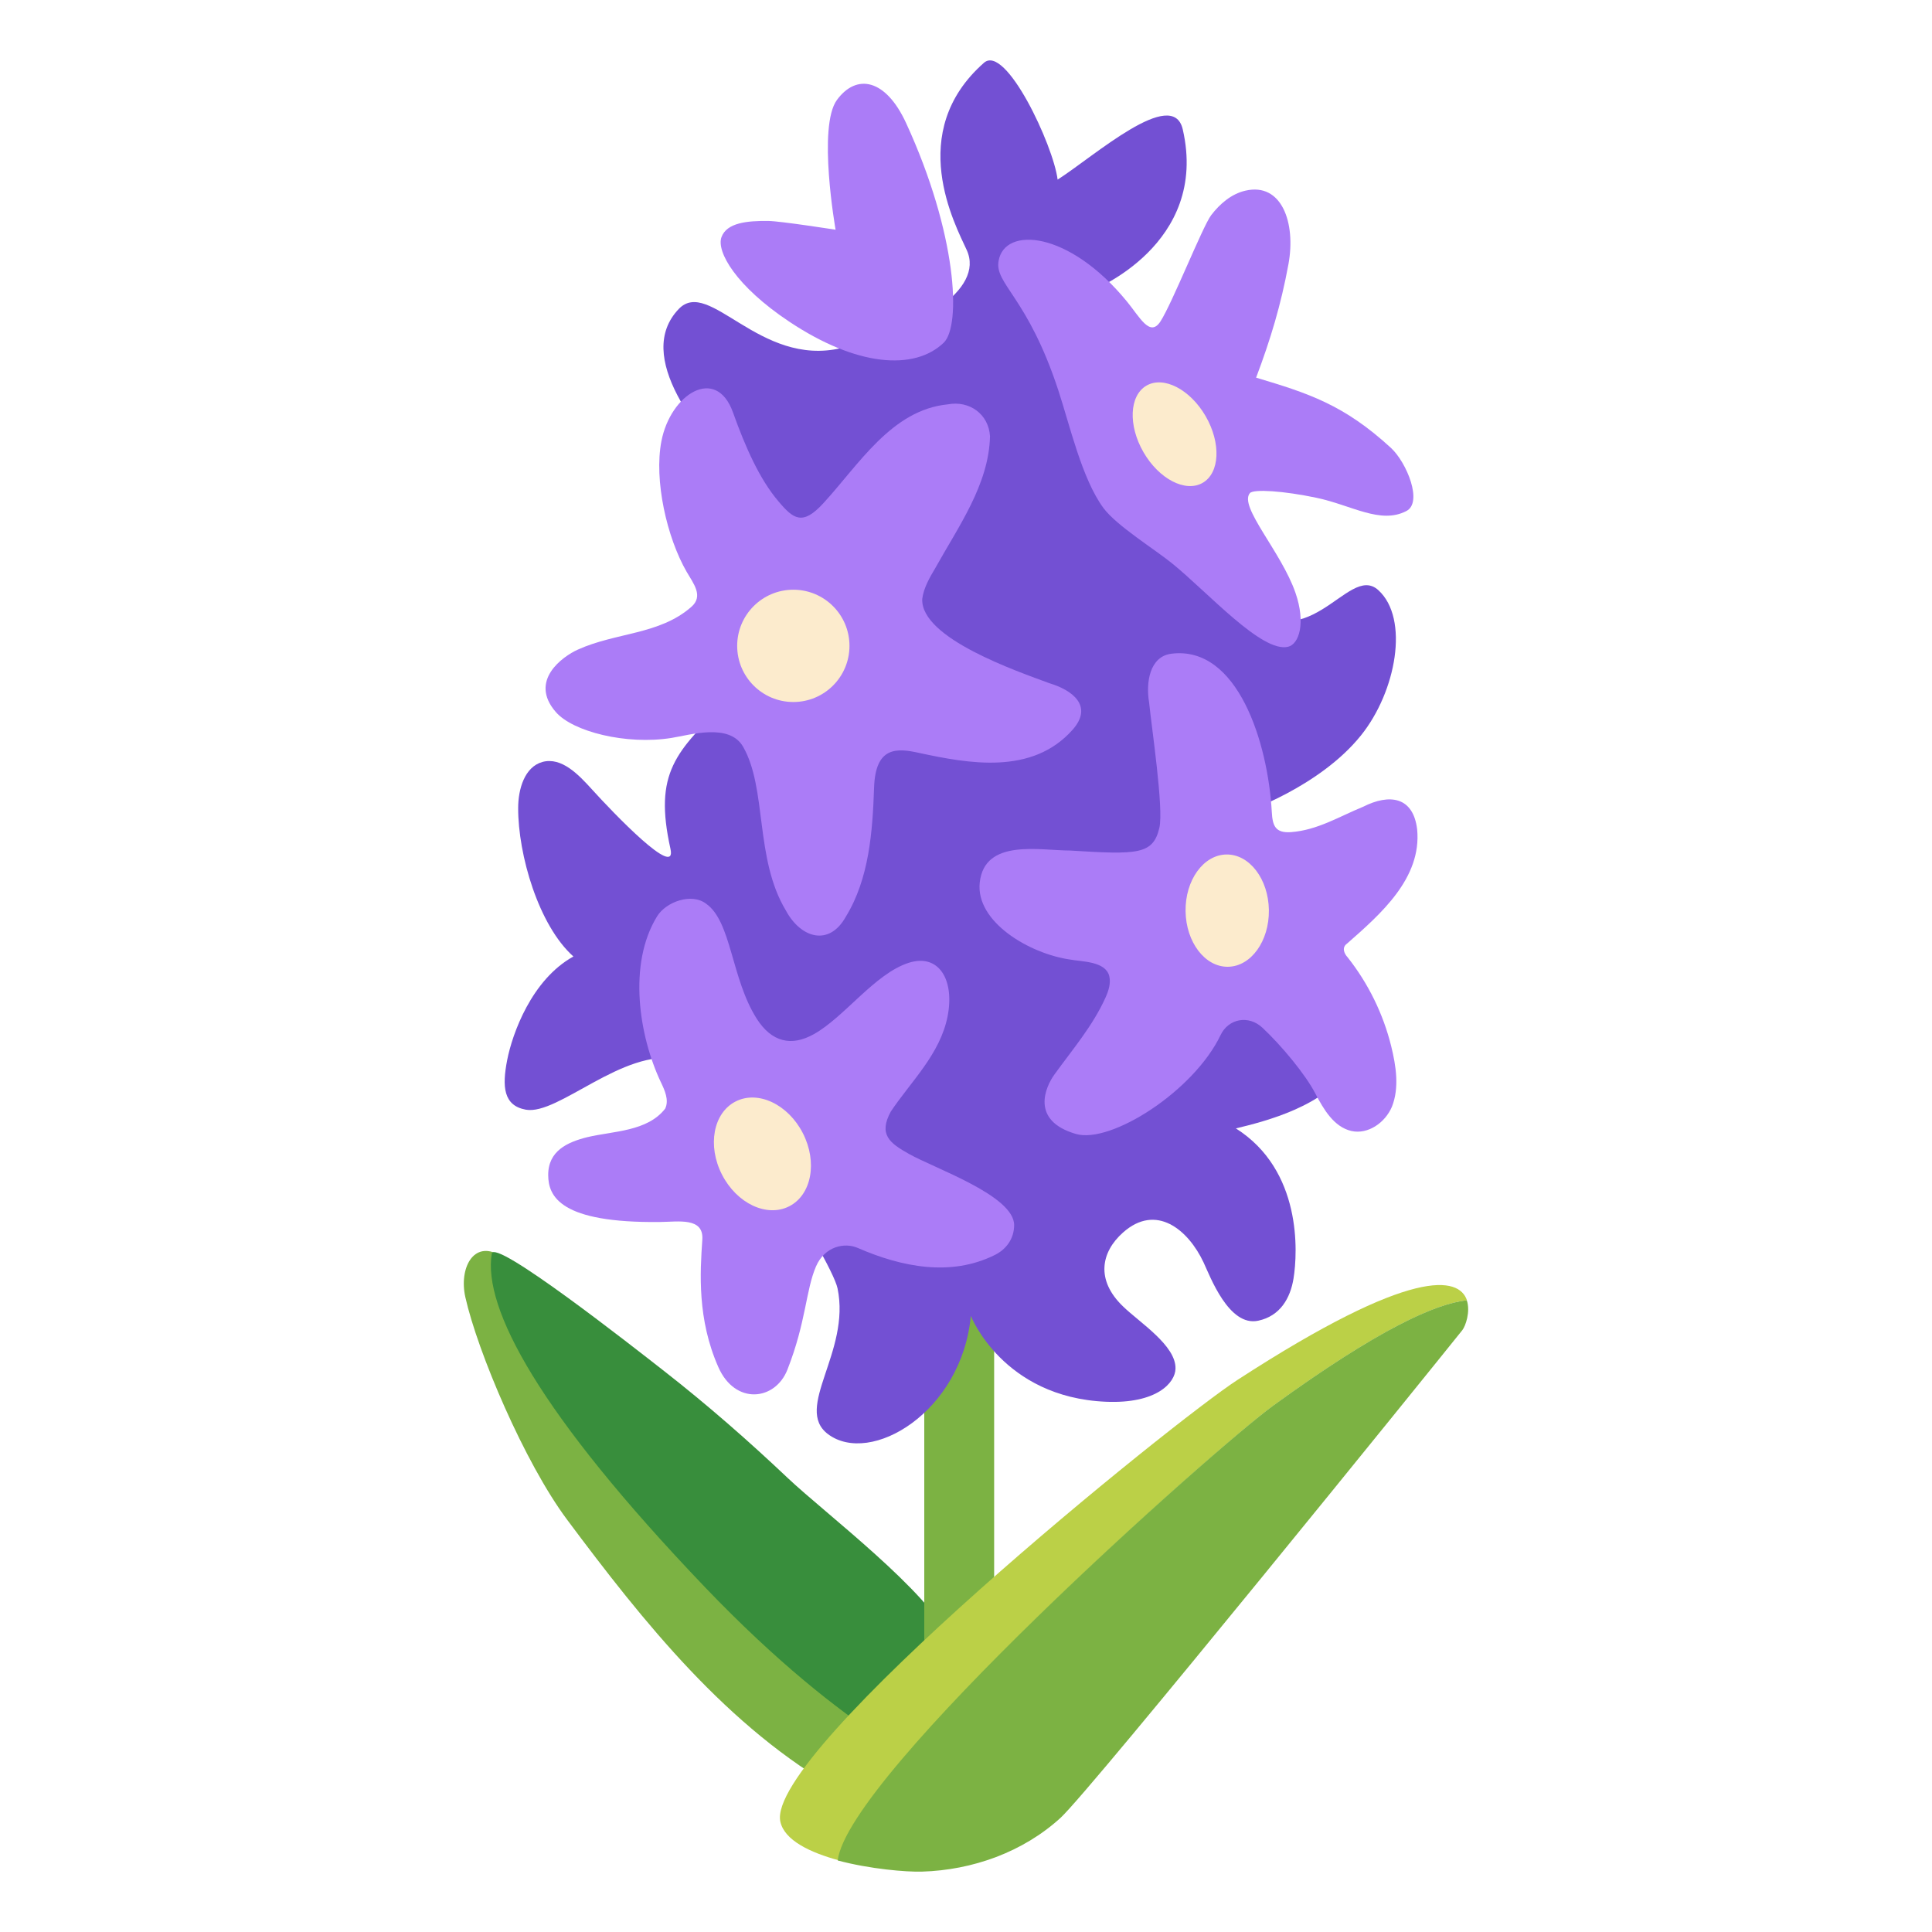
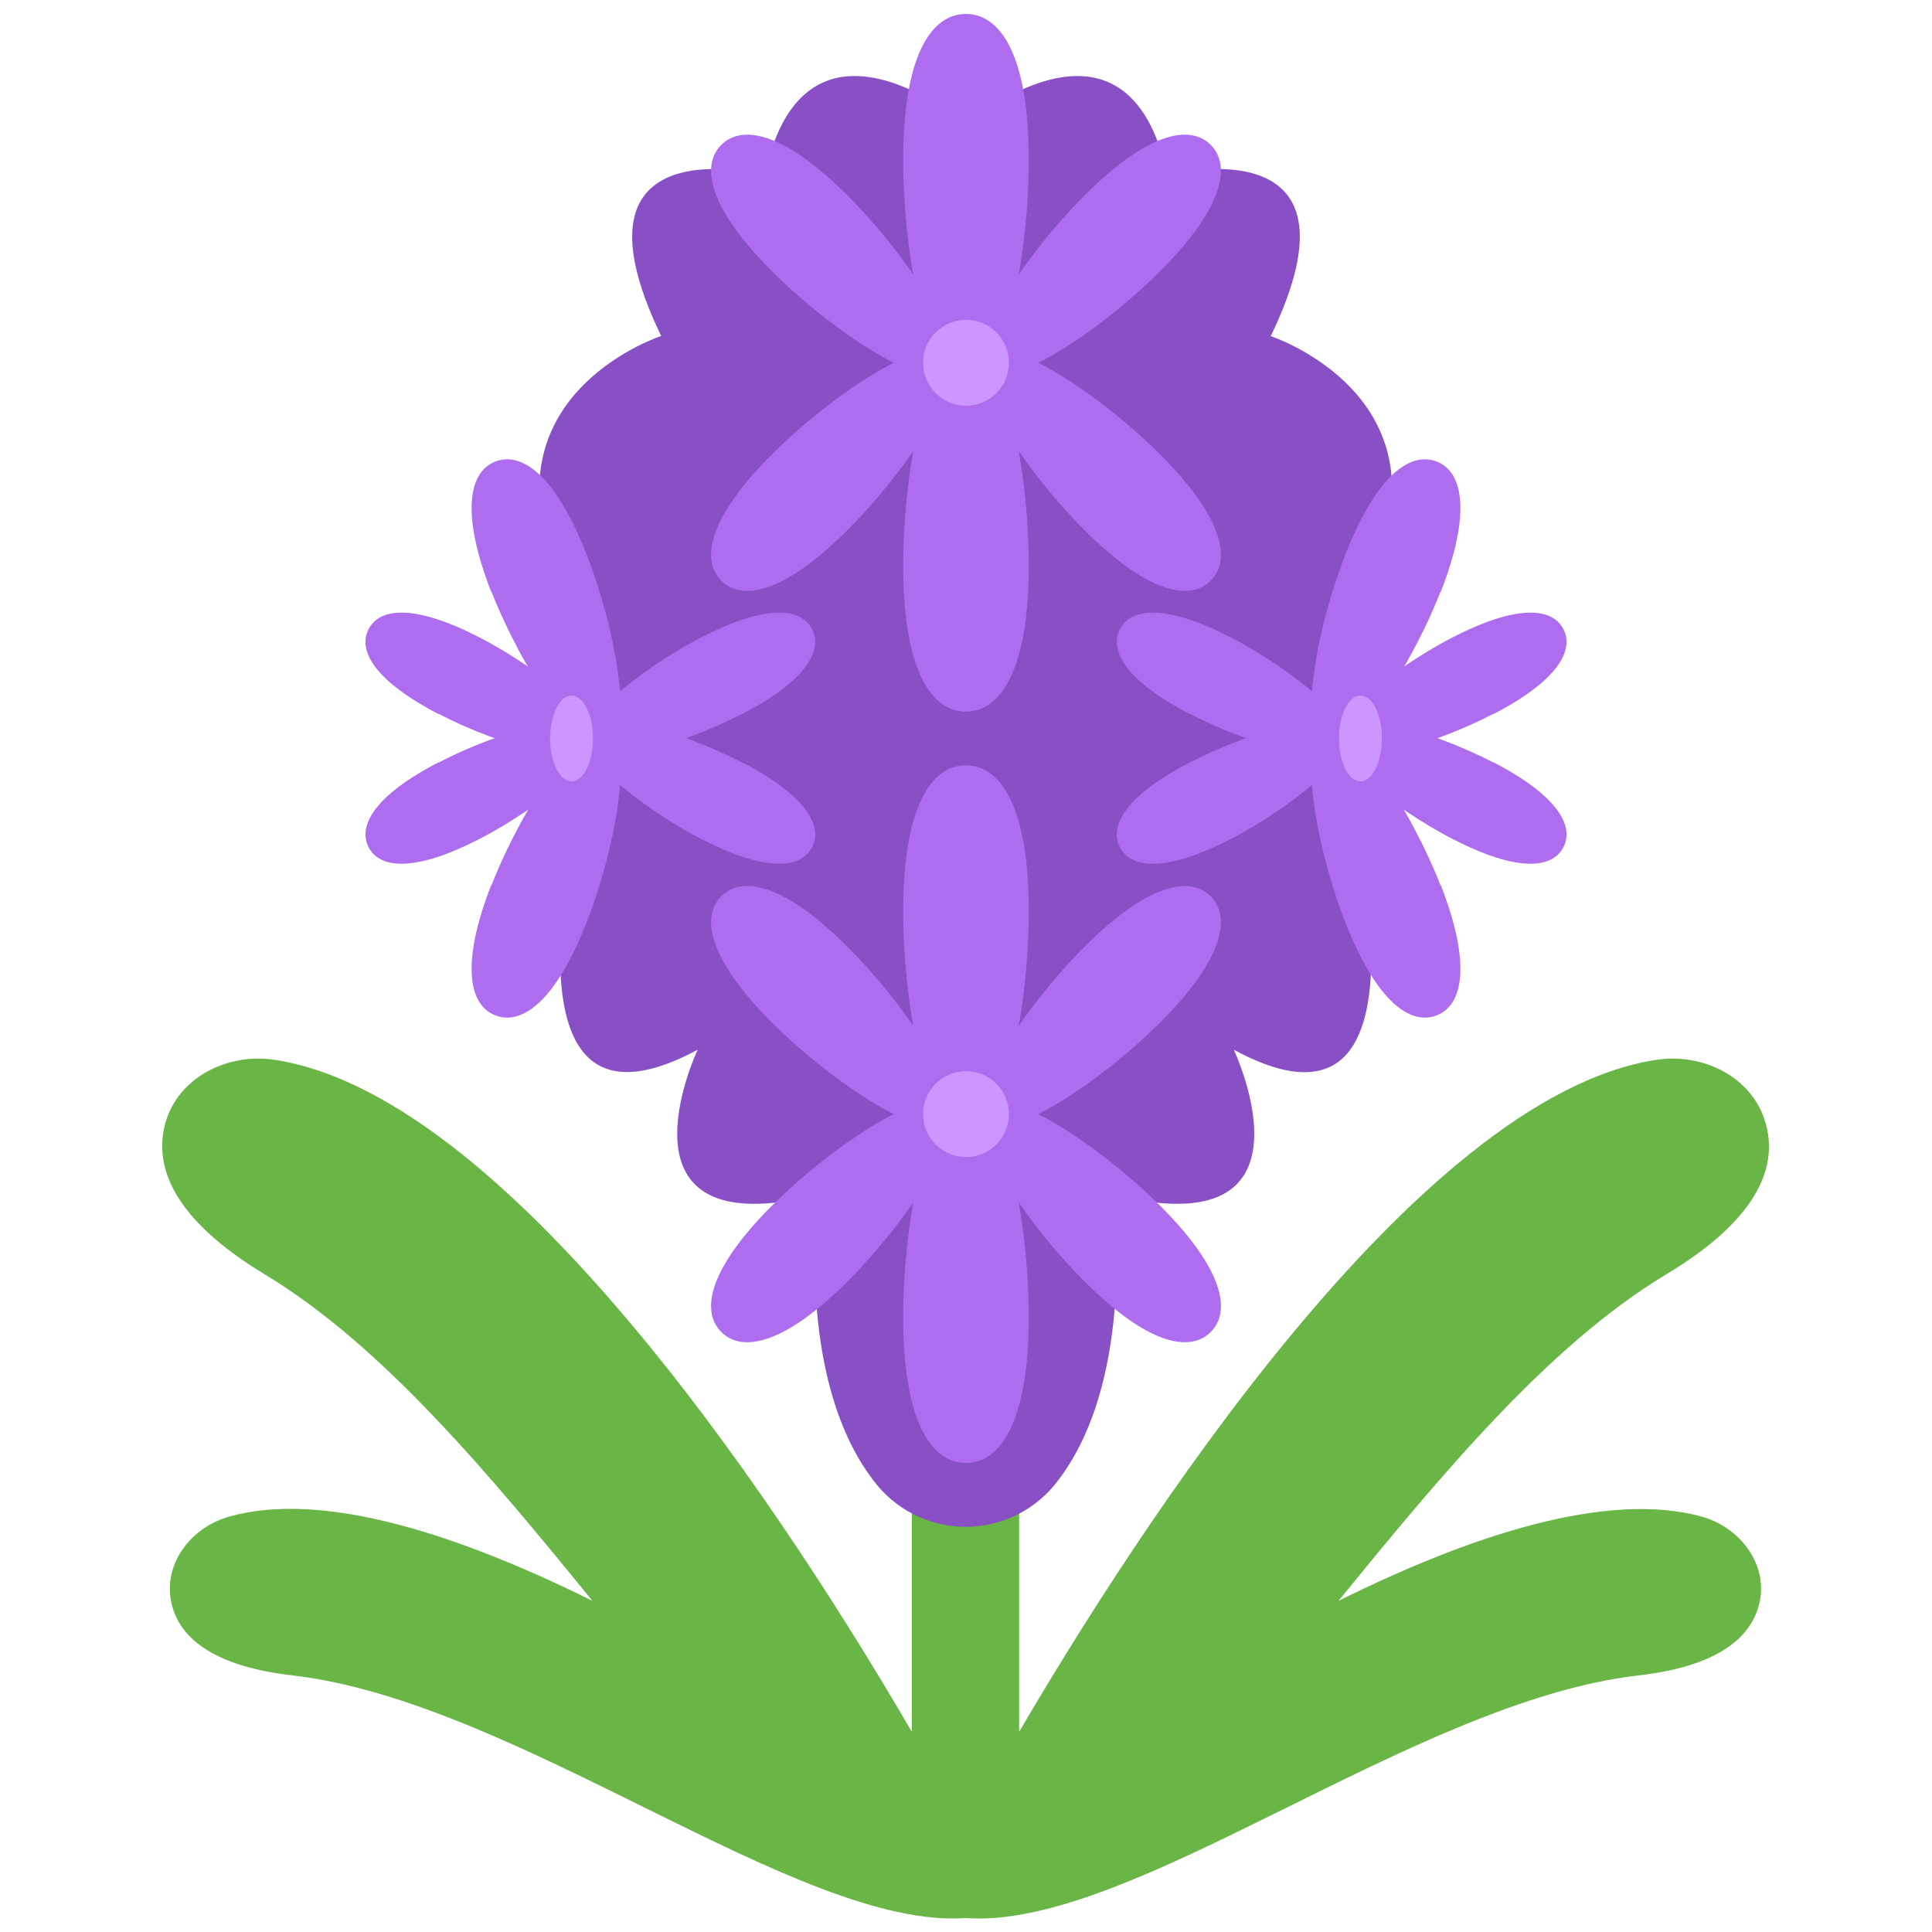
- <svg xmlns="http://www.w3.org/2000/svg" xml:space="preserve" style="enable-background:new 0 0 128 128" viewBox="0 0 128 128">
-   <path d="M33.08 83.15c5.87 3.39 27.98 20.15 32.44 31.51 1.58 4.01-2.9 7.89-9.83 4.01-7.48-4.19-13.07-11.22-18.12-17.99-2.82-3.78-5.93-11.12-6.74-14.74-.43-1.93.55-3.77 2.25-2.79z" style="fill:#7cb243" />
-   <path d="m62.68 117.54.26-8.9c-1.32-3.13-8.31-8.41-10.73-10.7-2.62-2.48-5.34-4.86-8.18-7.08-2.26-1.77-11.28-8.84-11.45-7.8-.59 3.59 3.07 10.53 14.13 22.1 9.57 10 15.97 12.38 15.97 12.38z" style="fill:#388e3c" />
-   <path d="M63.55 77.53V115" style="fill:none;stroke:#7cb243;stroke-width:4.629;stroke-miterlimit:10" />
-   <path d="M84.37 93.12c6.96-5.06 10.77-6.76 12.82-6.97-.52-1.55-3.53-2.3-15.2 5.27-4.19 2.71-31.31 24.63-30.29 29.27.27 1.24 1.98 2.05 3.9 2.57.67-5.67 24.89-27.32 28.77-30.14z" style="fill:#bbd047" />
-   <path d="M97.18 86.15c-2.05.21-5.86 1.91-12.82 6.97-3.88 2.82-28.18 24.47-28.86 30.14 2.13.57 4.54.77 5.58.74 3.35-.1 6.69-1.29 9.18-3.56 2.02-1.85 24.63-29.82 26.62-32.31.22-.28.55-1.23.3-1.98z" style="fill:#7cb243" />
-   <path d="M82.42 53.83s4.98-1.66 7.75-5.11c2.33-2.9 3.22-7.73 1.15-9.62-2.07-1.89-4.71 5.22-9.58.3-.36-.37-9.37-20.17-9.37-20.17s7.75-3.02 5.99-10.66c-.66-2.87-5.88 1.79-8.29 3.33-.28-2.27-3.44-9.01-4.88-7.74-5.23 4.61-1.9 10.74-1.14 12.41 1.2 2.64-3.26 5.3-8.31 6.49-5.43 1.28-8.75-4.7-10.77-2.59-2.97 3.11 1.19 8.21 4.6 11.75 0 0 2 11.06-1.3 14.19-3.54 3.36-4.96 4.81-3.85 9.83.45 2.04-3.78-2.37-5.21-3.95-.88-.97-2-2.15-3.27-1.81-1.19.33-1.61 1.81-1.61 3.05-.01 3.09 1.35 7.78 3.66 9.84-2.77 1.53-4.05 5.12-4.39 6.87s-.25 3.01 1.24 3.28c2.15.38 6.42-4.07 10.09-3.36 2.02.39 10.14 13.2 10.56 15.2.88 4.22-2.92 7.92-.64 9.65 2.82 2.13 8.87-1.45 9.47-7.83 0 0 2.11 5.4 8.96 5.69 3.36.14 4.58-1.26 4.6-2.19.04-1.54-2.37-3.05-3.48-4.13-1.82-1.75-1.45-3.6 0-4.89 2.2-1.96 4.32-.19 5.34 1.98.43.91 1.67 4.28 3.62 3.86 1.46-.31 2.13-1.5 2.34-2.8.28-1.74.56-7.17-3.82-9.94 1.96-.47 6-1.5 7.52-4.1.37-.58-6.98-16.83-6.98-16.83z" style="fill:#7350d3" />
-   <path d="M71.06 48.35c1.41-1.59-.05-2.64-1.52-3.08-2.1-.78-8.54-2.97-8.44-5.58.09-.74.5-1.44.87-2.06 1.51-2.72 3.55-5.53 3.62-8.73-.09-1.47-1.37-2.38-2.8-2.11-3.73.37-5.9 4.01-8.25 6.56-1.37 1.49-1.97 1.05-2.97-.14-1.25-1.47-2.18-3.57-3.01-5.89-1.12-3.12-4.14-1.21-4.74 1.91-.5 2.58.36 6.38 1.67 8.65.45.78 1.14 1.61.31 2.33-2.11 1.85-4.98 1.68-7.52 2.83-1 .45-3.27 2.06-1.45 4.14 1.12 1.29 4.65 2.19 7.66 1.71 1.24-.2 3.83-1 4.74.58 1.6 2.78.76 7.42 2.84 10.86.98 1.82 2.86 2.4 3.97.4 1.54-2.51 1.77-5.61 1.87-8.55.09-2.72 1.49-2.63 2.97-2.3 3.26.7 7.49 1.5 10.18-1.53z" style="fill:#ab7cf7" />
-   <path d="M67.19 81.18c.02-1.96-5.25-3.76-6.97-4.73-1.26-.71-2.04-1.27-1.2-2.81 1.34-2 3.26-3.79 3.76-6.3.48-2.44-.59-4.19-2.58-3.55-2.24.72-4.25 3.59-6.27 4.72-1.51.85-2.81.52-3.79-1.01-1.7-2.67-1.67-6.43-3.35-7.62-.97-.75-2.66-.13-3.25.82-1.96 3.17-1.2 7.93.23 10.97.27.56.57 1.21.3 1.78-1.18 1.52-3.43 1.48-5.16 1.89-1.32.33-2.6.91-2.59 2.52.01 1.4.79 3.18 7.41 3.1 1.21-.01 2.91-.33 2.8 1.18-.15 2.18-.34 5.26 1.06 8.43 1.11 2.53 3.77 2.24 4.58.17 1.24-3.16 1.21-5.25 1.89-6.83.58-1.35 1.91-1.61 2.77-1.23 2.94 1.28 6.17 1.9 9.05.48.77-.37 1.3-1.07 1.31-1.98zM92.16 29.68c-3.13-2.88-5.5-3.63-8.94-4.66.96-2.54 1.65-4.84 2.14-7.5.51-2.75-.44-5.44-2.84-4.89-.93.21-1.7.87-2.28 1.63-.57.76-2.58 5.84-3.36 7.04-.7 1.07-1.37-.3-2.23-1.34-3.85-4.69-8.09-4.97-8.49-2.68-.28 1.54 1.92 2.37 3.96 8.59.75 2.28 1.56 5.85 2.98 7.78.87 1.18 3.42 2.75 4.56 3.68 2.4 1.95 5.95 5.94 7.68 5.52.73-.18 1.18-1.57.49-3.57-.93-2.71-3.78-5.73-3.02-6.61.24-.28 2.23-.15 4.41.31 2.33.49 4.23 1.77 5.95.88 1.11-.56.04-3.2-1.01-4.18zM92.17 69.31c-.53-2.14-1.52-4.16-2.89-5.89-.25-.27-.38-.66-.04-.9 2.22-1.95 4.96-4.33 4.65-7.57-.26-2.18-1.84-2.38-3.58-1.5-1.61.66-3.03 1.55-4.77 1.68-1.06.08-1.23-.44-1.28-1.33-.25-4.57-2.25-11.04-6.65-10.49-1.45.18-1.7 1.92-1.48 3.22.16 1.62.98 7.05.68 8.32-.42 1.77-1.42 1.78-5.91 1.5-2.02 0-5.67-.81-5.99 2.12-.28 2.61 3.29 4.71 5.97 5.1.78.15 2.35.1 2.61 1.09.12.49-.05 1-.26 1.46-.84 1.86-2.19 3.43-3.38 5.08-.56.78-1.63 3.04 1.44 3.93 2.3.66 7.8-2.83 9.58-6.56.51-1.07 1.84-1.35 2.77-.48 1.26 1.18 2.84 3.08 3.5 4.35.55 1.05 1.23 2.22 2.39 2.49 1.11.25 2.25-.56 2.69-1.61.5-1.26.27-2.71-.05-4.01zM60.03 8.15c-1.35-2.93-3.28-3.3-4.58-1.53s-.09 8.6-.09 8.6-3.64-.57-4.44-.58c-1.44-.02-2.77.12-3.12 1.07-.35.96.96 3.25 4.49 5.6 4.47 2.98 8.28 3.26 10.23 1.4 1.18-1.13.88-7.24-2.49-14.56z" style="fill:#ab7cf7" />
-   <circle cx="52.56" cy="42.79" r="3.72" style="fill:#fcebcd" />
-   <ellipse cx="77.82" cy="28.77" rx="2.38" ry="3.72" style="fill:#fcebcd" transform="rotate(-30 77.817 28.771)" />
-   <ellipse cx="50.51" cy="76.45" rx="3.01" ry="3.9" style="fill:#fcebcd" transform="rotate(-27.111 50.507 76.444)" />
-   <ellipse cx="81.31" cy="60.33" rx="2.76" ry="3.72" style="fill:#fcebcd" transform="rotate(-.81 81.419 60.557)" />
+ <svg xmlns="http://www.w3.org/2000/svg" viewBox="0 0 36 36">
+   <path fill="#69b546" d="M31.71 28.26c-1.78-.49-4.33.36-6.77 1.57 1.9-2.33 3.91-4.76 6.1-6.08 1.82-1.09 2.07-2.09 1.86-2.82-.24-.86-1.17-1.32-2.05-1.18-4.49.7-9.71 8.85-11.86 12.52v-5.53h-2v5.53c-2.14-3.68-7.36-11.82-11.86-12.52-.88-.14-1.81.32-2.05 1.18-.2.73.05 1.73 1.86 2.82 2.19 1.32 4.2 3.75 6.1 6.08-2.44-1.21-5-2.07-6.77-1.57-.68.19-1.2.83-1.09 1.53.09.59.6 1.24 2.28 1.43 4.21.49 9.43 4.74 12.53 4.52 3.1.23 8.32-4.03 12.53-4.52 1.68-.19 2.18-.84 2.28-1.43.11-.7-.41-1.34-1.09-1.53Z" />
+   <path fill="#894fc4" d="M23.68 6.26c1.93-4-1.93-3-1.93-3C21-.24 18 2.32 18 2.32s-3-2.56-3.75.94c0 0-3.86-1-1.93 3 0 0-3.07 1-2.07 4l.82 3.68S8.75 21.85 13 19.56c0 0-1.75 3.7 2.25 2.7 0 0-.46 3.38 1.02 5.32a2.145 2.145 0 0 0 3.45 0c1.48-1.94 1.02-5.32 1.02-5.32 4 1 2.25-2.7 2.25-2.7 4.25 2.3 1.93-5.62 1.93-5.62l.82-3.68c1-3-2.07-4-2.07-4Z" />
+   <path fill="#ae6dee" d="M19.17 2.98c0 1.93-.52 4.28-1.17 4.28s-1.17-2.34-1.17-4.28S17.35.26 18 .26s1.17.79 1.17 2.72" />
+   <path fill="#ae6dee" d="M19.17 10.54c0-1.93-.52-4.28-1.17-4.28s-1.17 2.34-1.17 4.28.52 2.72 1.17 2.72 1.17-.79 1.17-2.72" />
+   <path fill="#ae6dee" d="M21.62 5.05c-1.17 1.17-2.9 2.27-3.29 1.88s.71-2.12 1.88-3.29 1.96-1.33 2.35-.94.23 1.18-.94 2.35" />
+   <path fill="#ae6dee" d="M21.62 8.47c-1.17-1.17-2.9-2.27-3.29-1.88s.71 2.12 1.88 3.29 1.96 1.33 2.35.94.23-1.18-.94-2.35m-7.24-3.42c1.17 1.17 2.9 2.27 3.29 1.88s-.71-2.12-1.88-3.29-1.96-1.33-2.35-.94-.23 1.18.94 2.35Z" />
+   <path fill="#ae6dee" d="M14.38 8.47c1.17-1.17 2.9-2.27 3.29-1.88s-.71 2.12-1.88 3.29-1.96 1.33-2.35.94-.23-1.18.94-2.35Z" />
+   <circle cx="18" cy="6.76" r=".8" fill="#cd95ff" />
+   <path fill="#ae6dee" d="M19.17 16.98c0 1.93-.52 4.28-1.17 4.28s-1.17-2.34-1.17-4.28.52-2.72 1.17-2.72 1.17.79 1.17 2.72" />
+   <path fill="#ae6dee" d="M19.17 24.54c0-1.93-.52-4.28-1.17-4.28s-1.17 2.34-1.17 4.28.52 2.72 1.17 2.72 1.17-.79 1.17-2.72" />
+   <path fill="#ae6dee" d="M21.62 19.05c-1.17 1.17-2.9 2.27-3.29 1.88s.71-2.12 1.88-3.29 1.96-1.33 2.35-.94.23 1.18-.94 2.35" />
+   <path fill="#ae6dee" d="M21.62 22.47c-1.17-1.17-2.9-2.27-3.29-1.88s.71 2.12 1.88 3.29 1.96 1.33 2.35.94.23-1.18-.94-2.35m-7.24-3.42c1.17 1.17 2.9 2.27 3.29 1.88s-.71-2.12-1.88-3.29-1.96-1.33-2.35-.94-.23 1.18.94 2.35Z" />
+   <path fill="#ae6dee" d="M14.38 22.47c1.17-1.17 2.9-2.27 3.29-1.88s-.71 2.12-1.88 3.29-1.96 1.33-2.35.94-.23-1.18.94-2.35Z" />
+   <circle cx="18" cy="20.76" r=".8" fill="#cd95ff" />
+   <path fill="#ae6dee" d="M22.17 13.3c1.19.62 2.8 1.04 3.01.65s-1.07-1.47-2.26-2.08-1.84-.55-2.05-.15.11.97 1.31 1.59Z" />
+   <path fill="#ae6dee" d="M22.17 14.21c1.19-.62 2.8-1.04 3.01-.65s-1.07 1.47-2.26 2.08-1.84.55-2.05.15.11-.97 1.31-1.59Z" />
+   <path fill="#ae6dee" d="M27.83 13.3c-1.19.62-2.8 1.04-3.01.65s1.07-1.47 2.26-2.08 1.84-.55 2.05-.15-.11.97-1.31 1.59Z" />
+   <path fill="#ae6dee" d="M27.83 14.21c-1.19-.62-2.8-1.04-3.01-.65s1.07 1.47 2.26 2.08 1.84.55 2.05.15-.11-.97-1.31-1.59Z" />
+   <path fill="#ae6dee" d="M26.84 11.03c-.58 1.47-1.67 3.1-2.16 2.91s-.19-2.13.39-3.61 1.21-1.92 1.7-1.73.65.95.08 2.42Z" />
+   <path fill="#ae6dee" d="M26.84 16.49c-.58-1.47-1.67-3.1-2.16-2.91s-.19 2.13.39 3.61 1.21 1.92 1.7 1.73.65-.95.08-2.42Z" />
+   <ellipse cx="25.35" cy="13.76" fill="#cd95ff" rx=".4" ry=".8" />
+   <path fill="#ae6dee" d="M13.83 13.3c-1.19.62-2.8 1.04-3.01.65s1.07-1.47 2.26-2.08 1.84-.55 2.05-.15-.11.97-1.31 1.59Z" />
+   <path fill="#ae6dee" d="M13.83 14.21c-1.19-.62-2.8-1.04-3.01-.65s1.07 1.47 2.26 2.08 1.84.55 2.05.15-.11-.97-1.31-1.59Z" />
+   <path fill="#ae6dee" d="M8.17 13.3c1.19.62 2.8 1.04 3.01.65s-1.07-1.47-2.26-2.08-1.84-.55-2.05-.15.11.97 1.31 1.59Z" />
+   <path fill="#ae6dee" d="M8.17 14.21c1.19-.62 2.8-1.04 3.01-.65s-1.07 1.47-2.26 2.08-1.84.55-2.05.15.11-.97 1.31-1.59Z" />
+   <path fill="#ae6dee" d="M9.16 11.03c.58 1.47 1.67 3.1 2.16 2.91s.19-2.13-.39-3.61-1.21-1.92-1.7-1.73-.65.95-.08 2.42Z" />
+   <path fill="#ae6dee" d="M9.16 16.49c.58-1.47 1.67-3.1 2.16-2.91s.19 2.13-.39 3.61-1.21 1.92-1.7 1.73-.65-.95-.08-2.42Z" />
+   <ellipse cx="10.65" cy="13.76" fill="#cd95ff" rx=".4" ry=".8" />
</svg>
